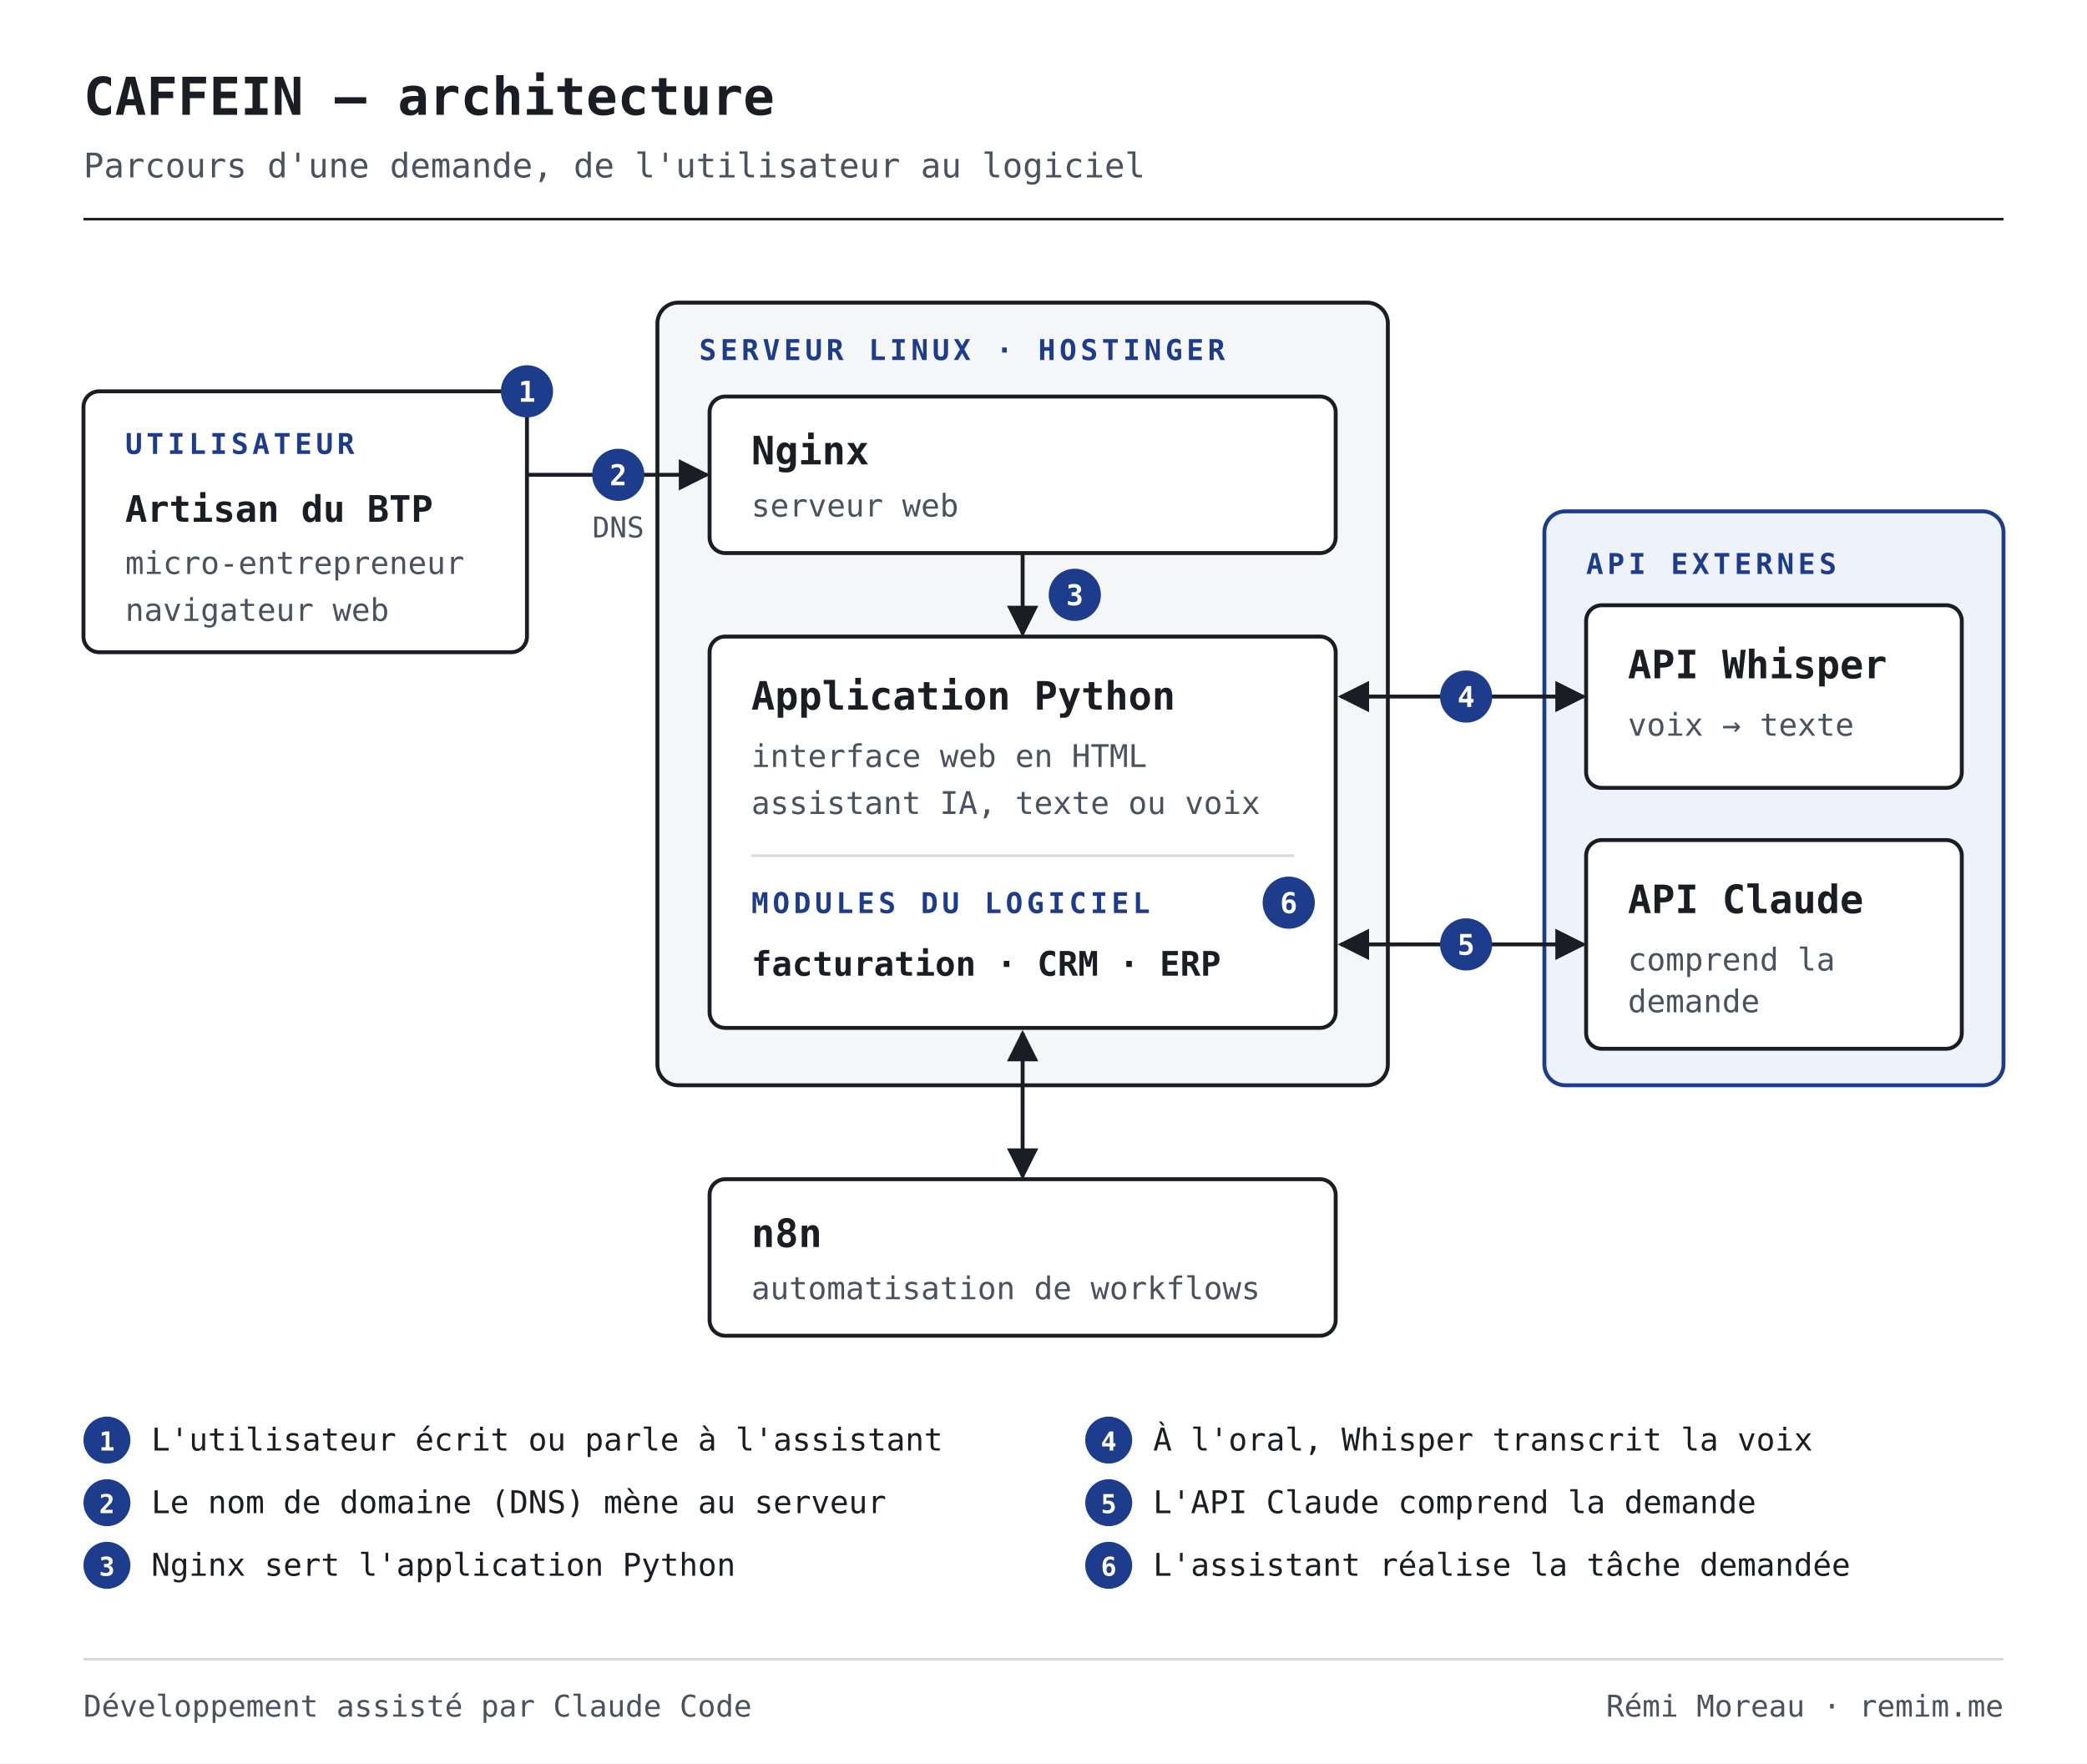
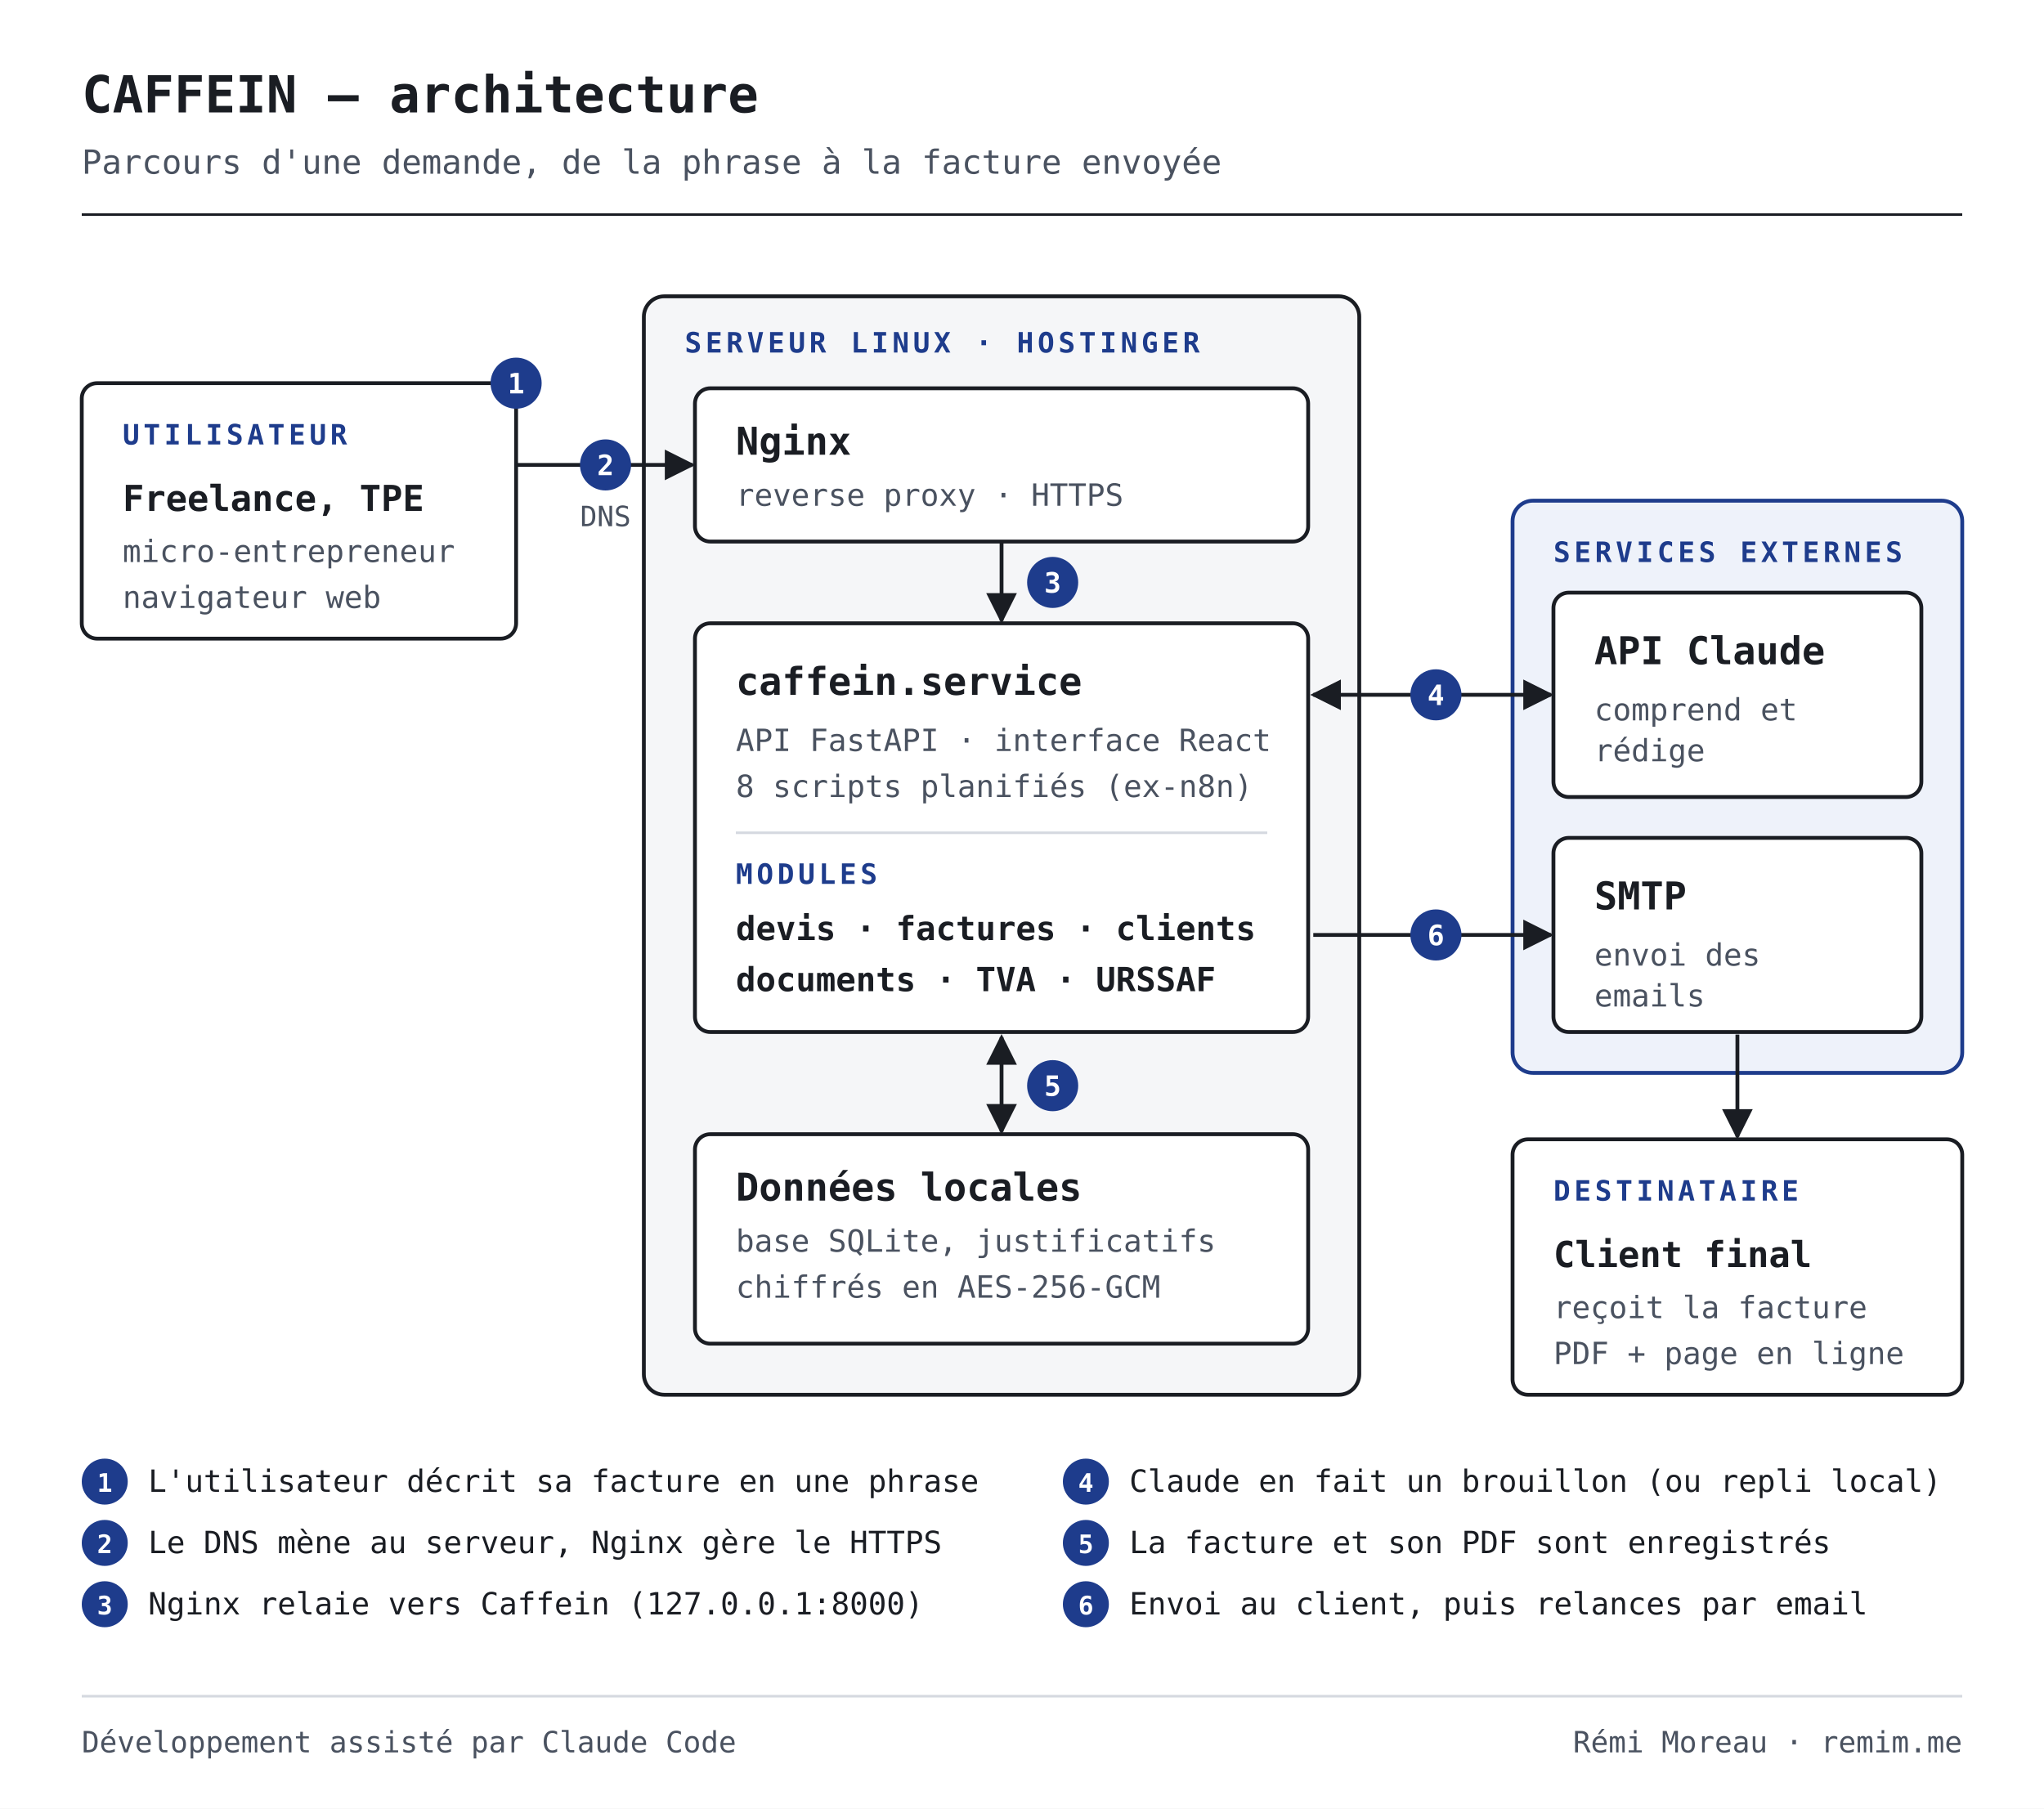
- <svg xmlns="http://www.w3.org/2000/svg" viewBox="0 0 800 676" width="800" height="676" role="img" aria-labelledby="t d" font-family="'IBM Plex Mono', ui-monospace, Menlo, Consolas, 'DejaVu Sans Mono', 'Liberation Mono', monospace">
+ <svg xmlns="http://www.w3.org/2000/svg" viewBox="0 0 800 708" width="800" height="708" role="img" aria-labelledby="t d" font-family="'IBM Plex Mono', ui-monospace, Menlo, Consolas, 'DejaVu Sans Mono', 'Liberation Mono', monospace">
  <defs>
    <marker id="a" viewBox="0 0 10 10" refX="9" refY="5" markerWidth="8" markerHeight="8" orient="auto-start-reverse">
      <path d="M0 0 L10 5 L0 10 z" fill="#1a1d23" />
    </marker>
  </defs>
-   <rect width="800" height="676" fill="#ffffff" />
+   <rect width="800" height="708" fill="#ffffff" />
  <text x="32" y="44" font-size="20" font-weight="600" fill="#1a1d23">CAFFEIN — architecture</text>
-   <text x="32" y="68" font-size="13" fill="#4a5260">Parcours d'une demande, de l'utilisateur au logiciel</text>
+   <text x="32" y="68" font-size="13" fill="#4a5260">Parcours d'une demande, de la phrase à la facture envoyée</text>
  <line x1="32" y1="84" x2="768" y2="84" stroke="#1a1d23" stroke-width="1" />
  <rect x="32" y="150" width="170" height="100" rx="6" fill="#ffffff" stroke="#1a1d23" stroke-width="1.5" />
  <text x="48" y="174" font-size="11" font-weight="600" letter-spacing="1.5" fill="#1e3c8c">UTILISATEUR</text>
-   <text x="48" y="200" font-size="14" font-weight="600" fill="#1a1d23">Artisan du BTP</text>
+   <text x="48" y="200" font-size="14" font-weight="600" fill="#1a1d23">Freelance, TPE</text>
  <text x="48" y="220" font-size="12" fill="#4a5260">micro-entrepreneur</text>
  <text x="48" y="238" font-size="12" fill="#4a5260">navigateur web</text>
-   <rect x="252" y="116" width="280" height="300" rx="8" fill="#f5f6f8" stroke="#1a1d23" stroke-width="1.5" />
+   <rect x="252" y="116" width="280" height="430" rx="8" fill="#f5f6f8" stroke="#1a1d23" stroke-width="1.5" />
  <text x="268" y="138" font-size="11" font-weight="600" letter-spacing="1.5" fill="#1e3c8c">SERVEUR LINUX · HOSTINGER</text>
  <rect x="272" y="152" width="240" height="60" rx="6" fill="#ffffff" stroke="#1a1d23" stroke-width="1.5" />
  <text x="288" y="178" font-size="15" font-weight="600" fill="#1a1d23">Nginx</text>
-   <text x="288" y="198" font-size="12" fill="#4a5260">serveur web</text>
-   <rect x="272" y="244" width="240" height="150" rx="6" fill="#ffffff" stroke="#1a1d23" stroke-width="1.5" />
-   <text x="288" y="272" font-size="15" font-weight="600" fill="#1a1d23">Application Python</text>
-   <text x="288" y="294" font-size="12" fill="#4a5260">interface web en HTML</text>
-   <text x="288" y="312" font-size="12" fill="#4a5260">assistant IA, texte ou voix</text>
-   <line x1="288" y1="328" x2="496" y2="328" stroke="#d5d9e0" stroke-width="1" />
-   <text x="288" y="350" font-size="11" font-weight="600" letter-spacing="1.5" fill="#1e3c8c">MODULES DU LOGICIEL</text>
-   <text x="288" y="374" font-size="13" font-weight="600" fill="#1a1d23">facturation · CRM · ERP</text>
-   <rect x="592" y="196" width="176" height="220" rx="8" fill="#eef2fa" stroke="#1e3c8c" stroke-width="1.5" />
-   <text x="608" y="220" font-size="11" font-weight="600" letter-spacing="1.5" fill="#1e3c8c">API EXTERNES</text>
-   <rect x="608" y="232" width="144" height="70" rx="6" fill="#ffffff" stroke="#1a1d23" stroke-width="1.5" />
-   <text x="624" y="260" font-size="15" font-weight="600" fill="#1a1d23">API Whisper</text>
-   <text x="624" y="282" font-size="12" fill="#4a5260">voix → texte</text>
-   <rect x="608" y="322" width="144" height="80" rx="6" fill="#ffffff" stroke="#1a1d23" stroke-width="1.5" />
-   <text x="624" y="350" font-size="15" font-weight="600" fill="#1a1d23">API Claude</text>
-   <text x="624" y="372" font-size="12" fill="#4a5260">comprend la</text>
-   <text x="624" y="388" font-size="12" fill="#4a5260">demande</text>
-   <rect x="272" y="452" width="240" height="60" rx="6" fill="#ffffff" stroke="#1a1d23" stroke-width="1.5" />
-   <text x="288" y="478" font-size="15" font-weight="600" fill="#1a1d23">n8n</text>
-   <text x="288" y="498" font-size="12" fill="#4a5260">automatisation de workflows</text>
+   <text x="288" y="198" font-size="12" fill="#4a5260">reverse proxy · HTTPS</text>
+   <rect x="272" y="244" width="240" height="160" rx="6" fill="#ffffff" stroke="#1a1d23" stroke-width="1.5" />
+   <text x="288" y="272" font-size="15" font-weight="600" fill="#1a1d23">caffein.service</text>
+   <text x="288" y="294" font-size="12" fill="#4a5260">API FastAPI · interface React</text>
+   <text x="288" y="312" font-size="12" fill="#4a5260">8 scripts planifiés (ex-n8n)</text>
+   <line x1="288" y1="326" x2="496" y2="326" stroke="#d5d9e0" stroke-width="1" />
+   <text x="288" y="346" font-size="11" font-weight="600" letter-spacing="1.5" fill="#1e3c8c">MODULES</text>
+   <text x="288" y="368" font-size="13" font-weight="600" fill="#1a1d23">devis · factures · clients</text>
+   <text x="288" y="388" font-size="13" font-weight="600" fill="#1a1d23">documents · TVA · URSSAF</text>
+   <rect x="272" y="444" width="240" height="82" rx="6" fill="#ffffff" stroke="#1a1d23" stroke-width="1.5" />
+   <text x="288" y="470" font-size="15" font-weight="600" fill="#1a1d23">Données locales</text>
+   <text x="288" y="490" font-size="12" fill="#4a5260">base SQLite, justificatifs</text>
+   <text x="288" y="508" font-size="12" fill="#4a5260">chiffrés en AES-256-GCM</text>
+   <rect x="592" y="196" width="176" height="224" rx="8" fill="#eef2fa" stroke="#1e3c8c" stroke-width="1.5" />
+   <text x="608" y="220" font-size="11" font-weight="600" letter-spacing="1.5" fill="#1e3c8c">SERVICES EXTERNES</text>
+   <rect x="608" y="232" width="144" height="80" rx="6" fill="#ffffff" stroke="#1a1d23" stroke-width="1.5" />
+   <text x="624" y="260" font-size="15" font-weight="600" fill="#1a1d23">API Claude</text>
+   <text x="624" y="282" font-size="12" fill="#4a5260">comprend et</text>
+   <text x="624" y="298" font-size="12" fill="#4a5260">rédige</text>
+   <rect x="608" y="328" width="144" height="76" rx="6" fill="#ffffff" stroke="#1a1d23" stroke-width="1.5" />
+   <text x="624" y="356" font-size="15" font-weight="600" fill="#1a1d23">SMTP</text>
+   <text x="624" y="378" font-size="12" fill="#4a5260">envoi des</text>
+   <text x="624" y="394" font-size="12" fill="#4a5260">emails</text>
+   <rect x="592" y="446" width="176" height="100" rx="6" fill="#ffffff" stroke="#1a1d23" stroke-width="1.5" />
+   <text x="608" y="470" font-size="11" font-weight="600" letter-spacing="1.5" fill="#1e3c8c">DESTINATAIRE</text>
+   <text x="608" y="496" font-size="14" font-weight="600" fill="#1a1d23">Client final</text>
+   <text x="608" y="516" font-size="12" fill="#4a5260">reçoit la facture</text>
+   <text x="608" y="534" font-size="12" fill="#4a5260">PDF + page en ligne</text>
  <g fill="none" stroke="#1a1d23" stroke-width="1.5" marker-end="url(#a)">
    <path d="M202 182 H271" />
    <path d="M392 212 V243" />
-     <path d="M514 267 H607" marker-start="url(#a)" />
-     <path d="M514 362 H607" marker-start="url(#a)" />
-     <path d="M392 396 V451" marker-start="url(#a)" />
+     <path d="M514 272 H607" marker-start="url(#a)" />
+     <path d="M514 366 H607" />
+     <path d="M392 406 V443" marker-start="url(#a)" />
+     <path d="M680 405 V445" />
  </g>
  <text x="237" y="206" font-size="11" fill="#4a5260" text-anchor="middle">DNS</text>
  <g font-size="11" font-weight="600" fill="#ffffff" text-anchor="middle">
    <circle cx="202" cy="150" r="10" fill="#1e3c8c" />
    <text x="202" y="154">1</text>
    <circle cx="237" cy="182" r="10" fill="#1e3c8c" />
    <text x="237" y="186">2</text>
    <circle cx="412" cy="228" r="10" fill="#1e3c8c" />
    <text x="412" y="232">3</text>
-     <circle cx="562" cy="267" r="10" fill="#1e3c8c" />
-     <text x="562" y="271">4</text>
-     <circle cx="562" cy="362" r="10" fill="#1e3c8c" />
-     <text x="562" y="366">5</text>
-     <circle cx="494" cy="346" r="10" fill="#1e3c8c" />
-     <text x="494" y="350">6</text>
+     <circle cx="562" cy="272" r="10" fill="#1e3c8c" />
+     <text x="562" y="276">4</text>
+     <circle cx="412" cy="425" r="10" fill="#1e3c8c" />
+     <text x="412" y="429">5</text>
+     <circle cx="562" cy="366" r="10" fill="#1e3c8c" />
+     <text x="562" y="370">6</text>
  </g>
  <g font-size="12" fill="#1a1d23">
    <g font-size="10" font-weight="600" fill="#ffffff" text-anchor="middle">
-       <circle cx="41" cy="552" r="9" fill="#1e3c8c" />
-       <text x="41" y="556">1</text>
-       <circle cx="41" cy="576" r="9" fill="#1e3c8c" />
-       <text x="41" y="580">2</text>
-       <circle cx="41" cy="600" r="9" fill="#1e3c8c" />
-       <text x="41" y="604">3</text>
-       <circle cx="425" cy="552" r="9" fill="#1e3c8c" />
-       <text x="425" y="556">4</text>
-       <circle cx="425" cy="576" r="9" fill="#1e3c8c" />
-       <text x="425" y="580">5</text>
-       <circle cx="425" cy="600" r="9" fill="#1e3c8c" />
-       <text x="425" y="604">6</text>
+       <circle cx="41" cy="580" r="9" fill="#1e3c8c" />
+       <text x="41" y="584">1</text>
+       <circle cx="41" cy="604" r="9" fill="#1e3c8c" />
+       <text x="41" y="608">2</text>
+       <circle cx="41" cy="628" r="9" fill="#1e3c8c" />
+       <text x="41" y="632">3</text>
+       <circle cx="425" cy="580" r="9" fill="#1e3c8c" />
+       <text x="425" y="584">4</text>
+       <circle cx="425" cy="604" r="9" fill="#1e3c8c" />
+       <text x="425" y="608">5</text>
+       <circle cx="425" cy="628" r="9" fill="#1e3c8c" />
+       <text x="425" y="632">6</text>
    </g>
-     <text x="58" y="556">L'utilisateur écrit ou parle à l'assistant</text>
-     <text x="58" y="580">Le nom de domaine (DNS) mène au serveur</text>
-     <text x="58" y="604">Nginx sert l'application Python</text>
-     <text x="442" y="556">À l'oral, Whisper transcrit la voix</text>
-     <text x="442" y="580">L'API Claude comprend la demande</text>
-     <text x="442" y="604">L'assistant réalise la tâche demandée</text>
+     <text x="58" y="584">L'utilisateur décrit sa facture en une phrase</text>
+     <text x="58" y="608">Le DNS mène au serveur, Nginx gère le HTTPS</text>
+     <text x="58" y="632">Nginx relaie vers Caffein (127.0.0.1:8000)</text>
+     <text x="442" y="584">Claude en fait un brouillon (ou repli local)</text>
+     <text x="442" y="608">La facture et son PDF sont enregistrés</text>
+     <text x="442" y="632">Envoi au client, puis relances par email</text>
  </g>
-   <line x1="32" y1="636" x2="768" y2="636" stroke="#d5d9e0" stroke-width="1" />
-   <text x="32" y="658" font-size="11.5" fill="#4a5260">Développement assisté par Claude Code</text>
-   <text x="768" y="658" font-size="11.5" fill="#4a5260" text-anchor="end">Rémi Moreau · remim.me</text>
+   <line x1="32" y1="664" x2="768" y2="664" stroke="#d5d9e0" stroke-width="1" />
+   <text x="32" y="686" font-size="11.5" fill="#4a5260">Développement assisté par Claude Code</text>
+   <text x="768" y="686" font-size="11.5" fill="#4a5260" text-anchor="end">Rémi Moreau · remim.me</text>
</svg>
